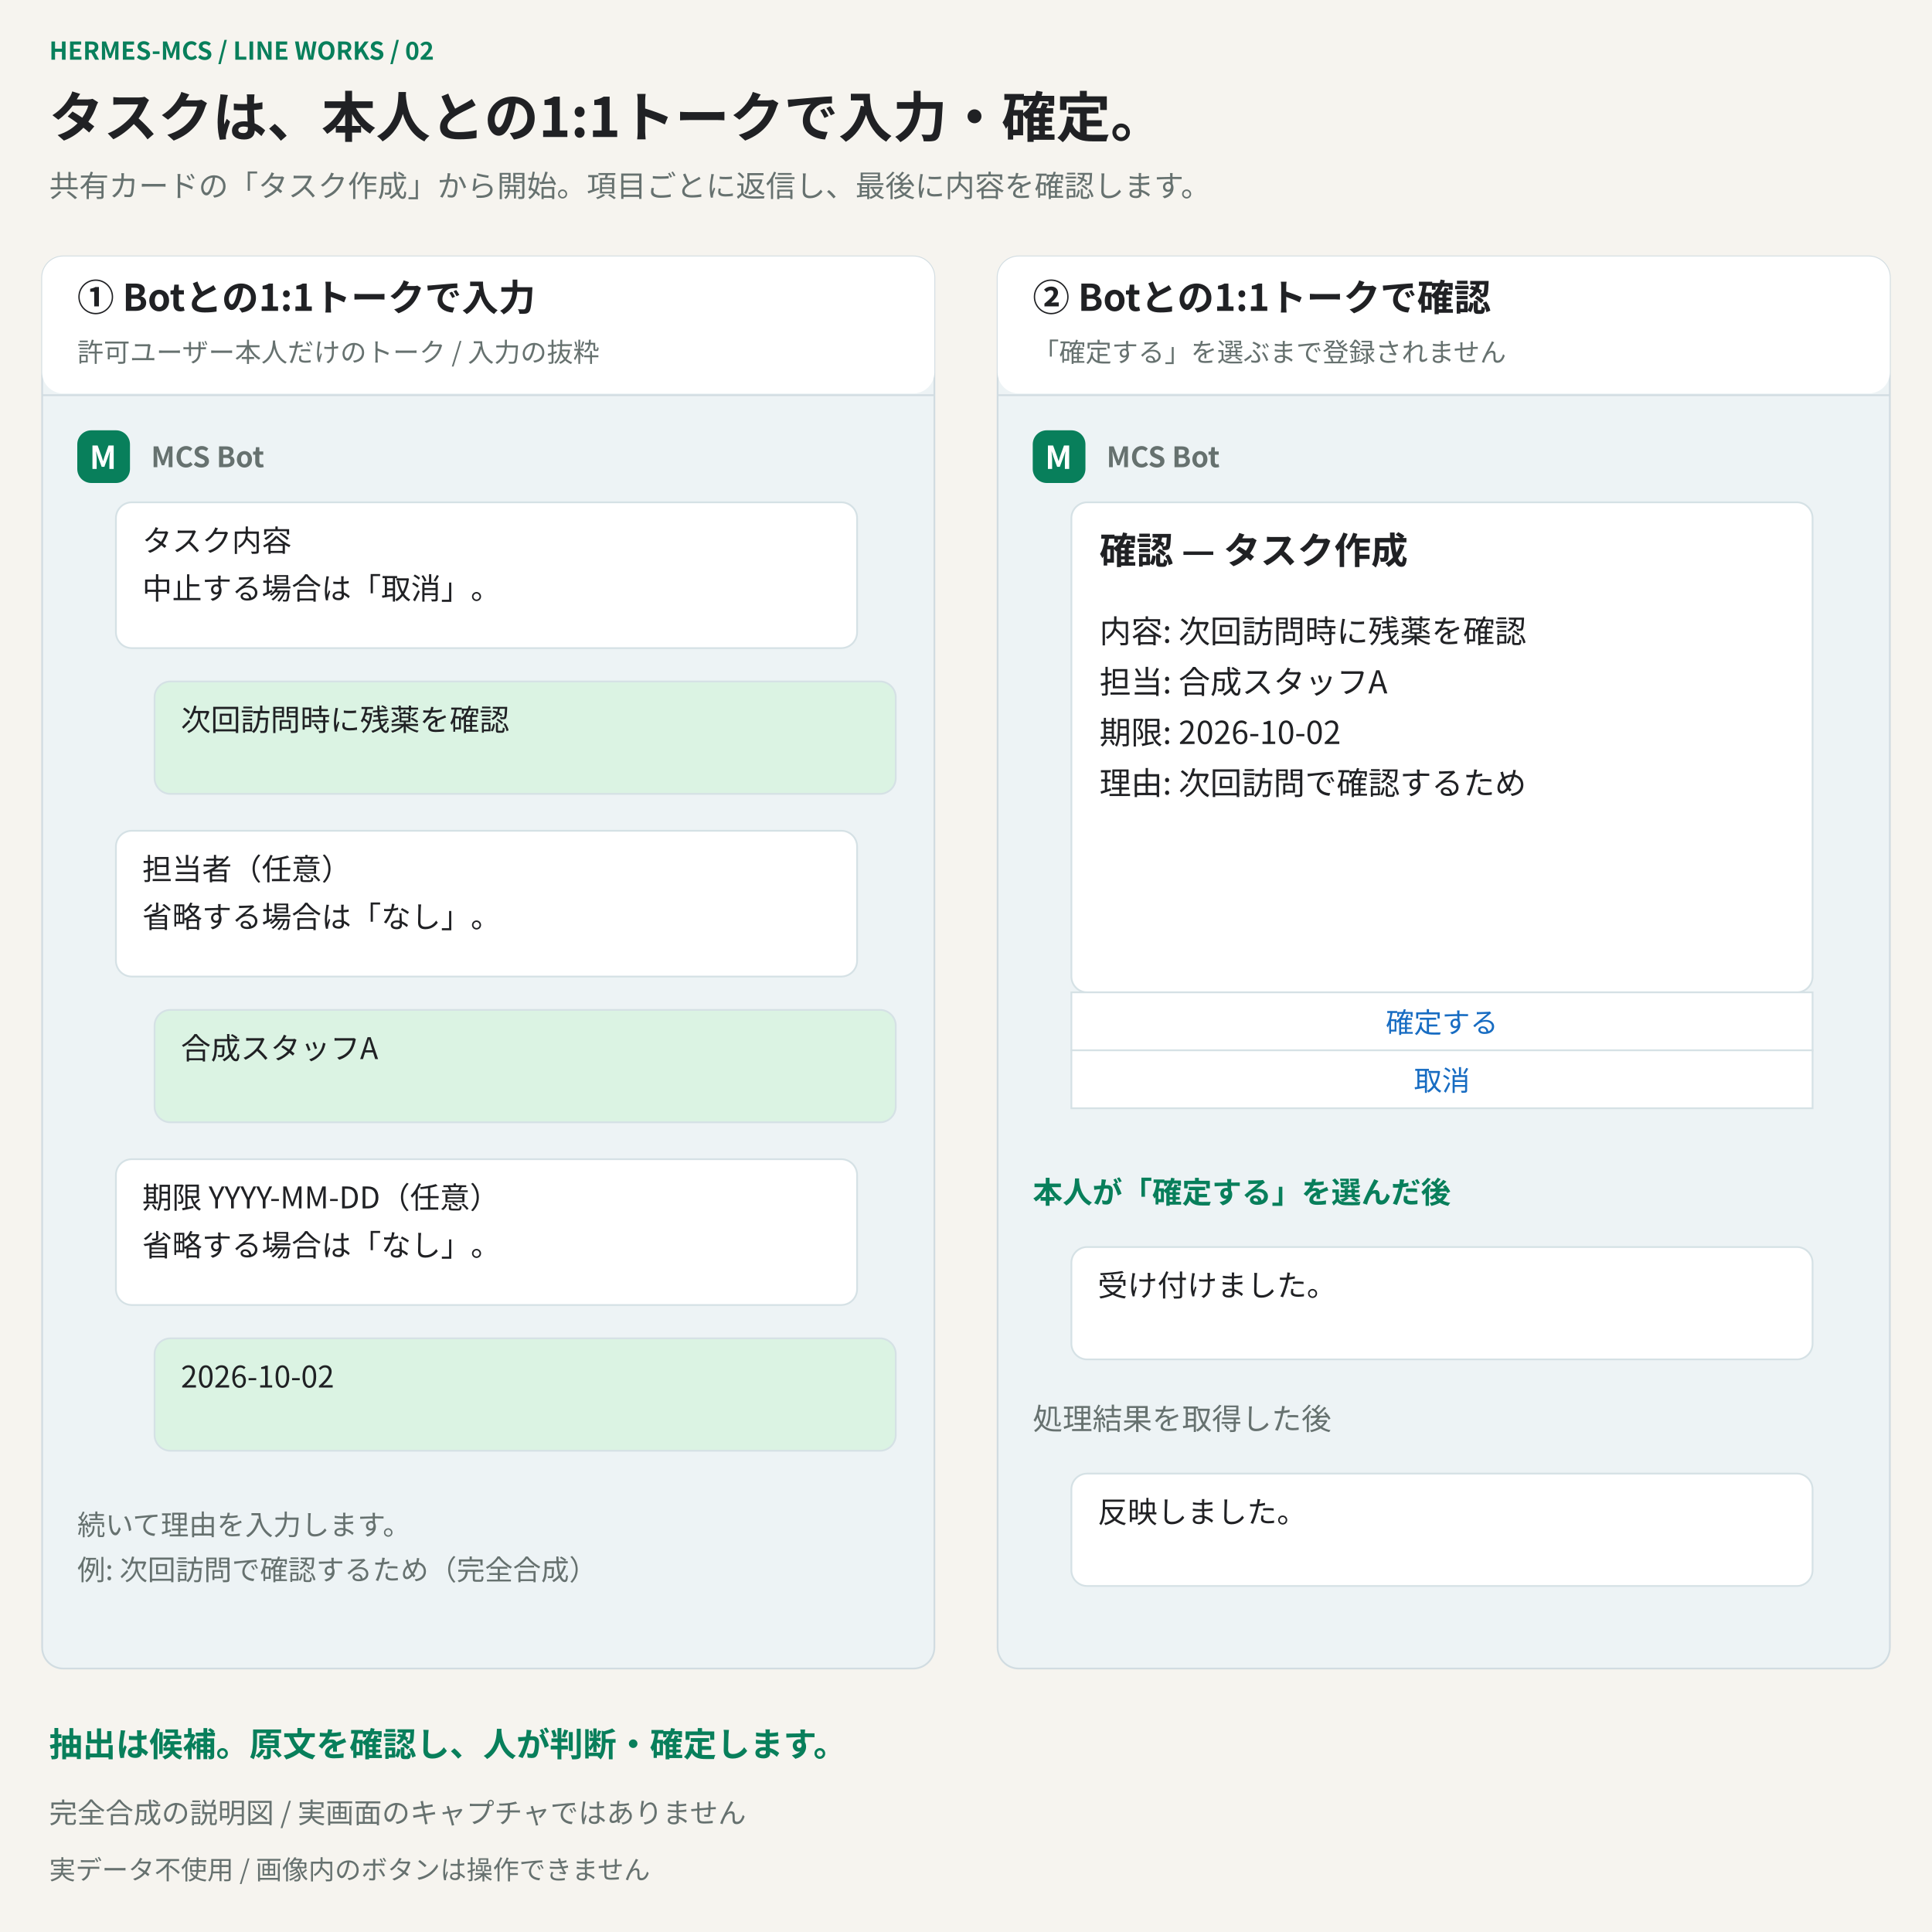
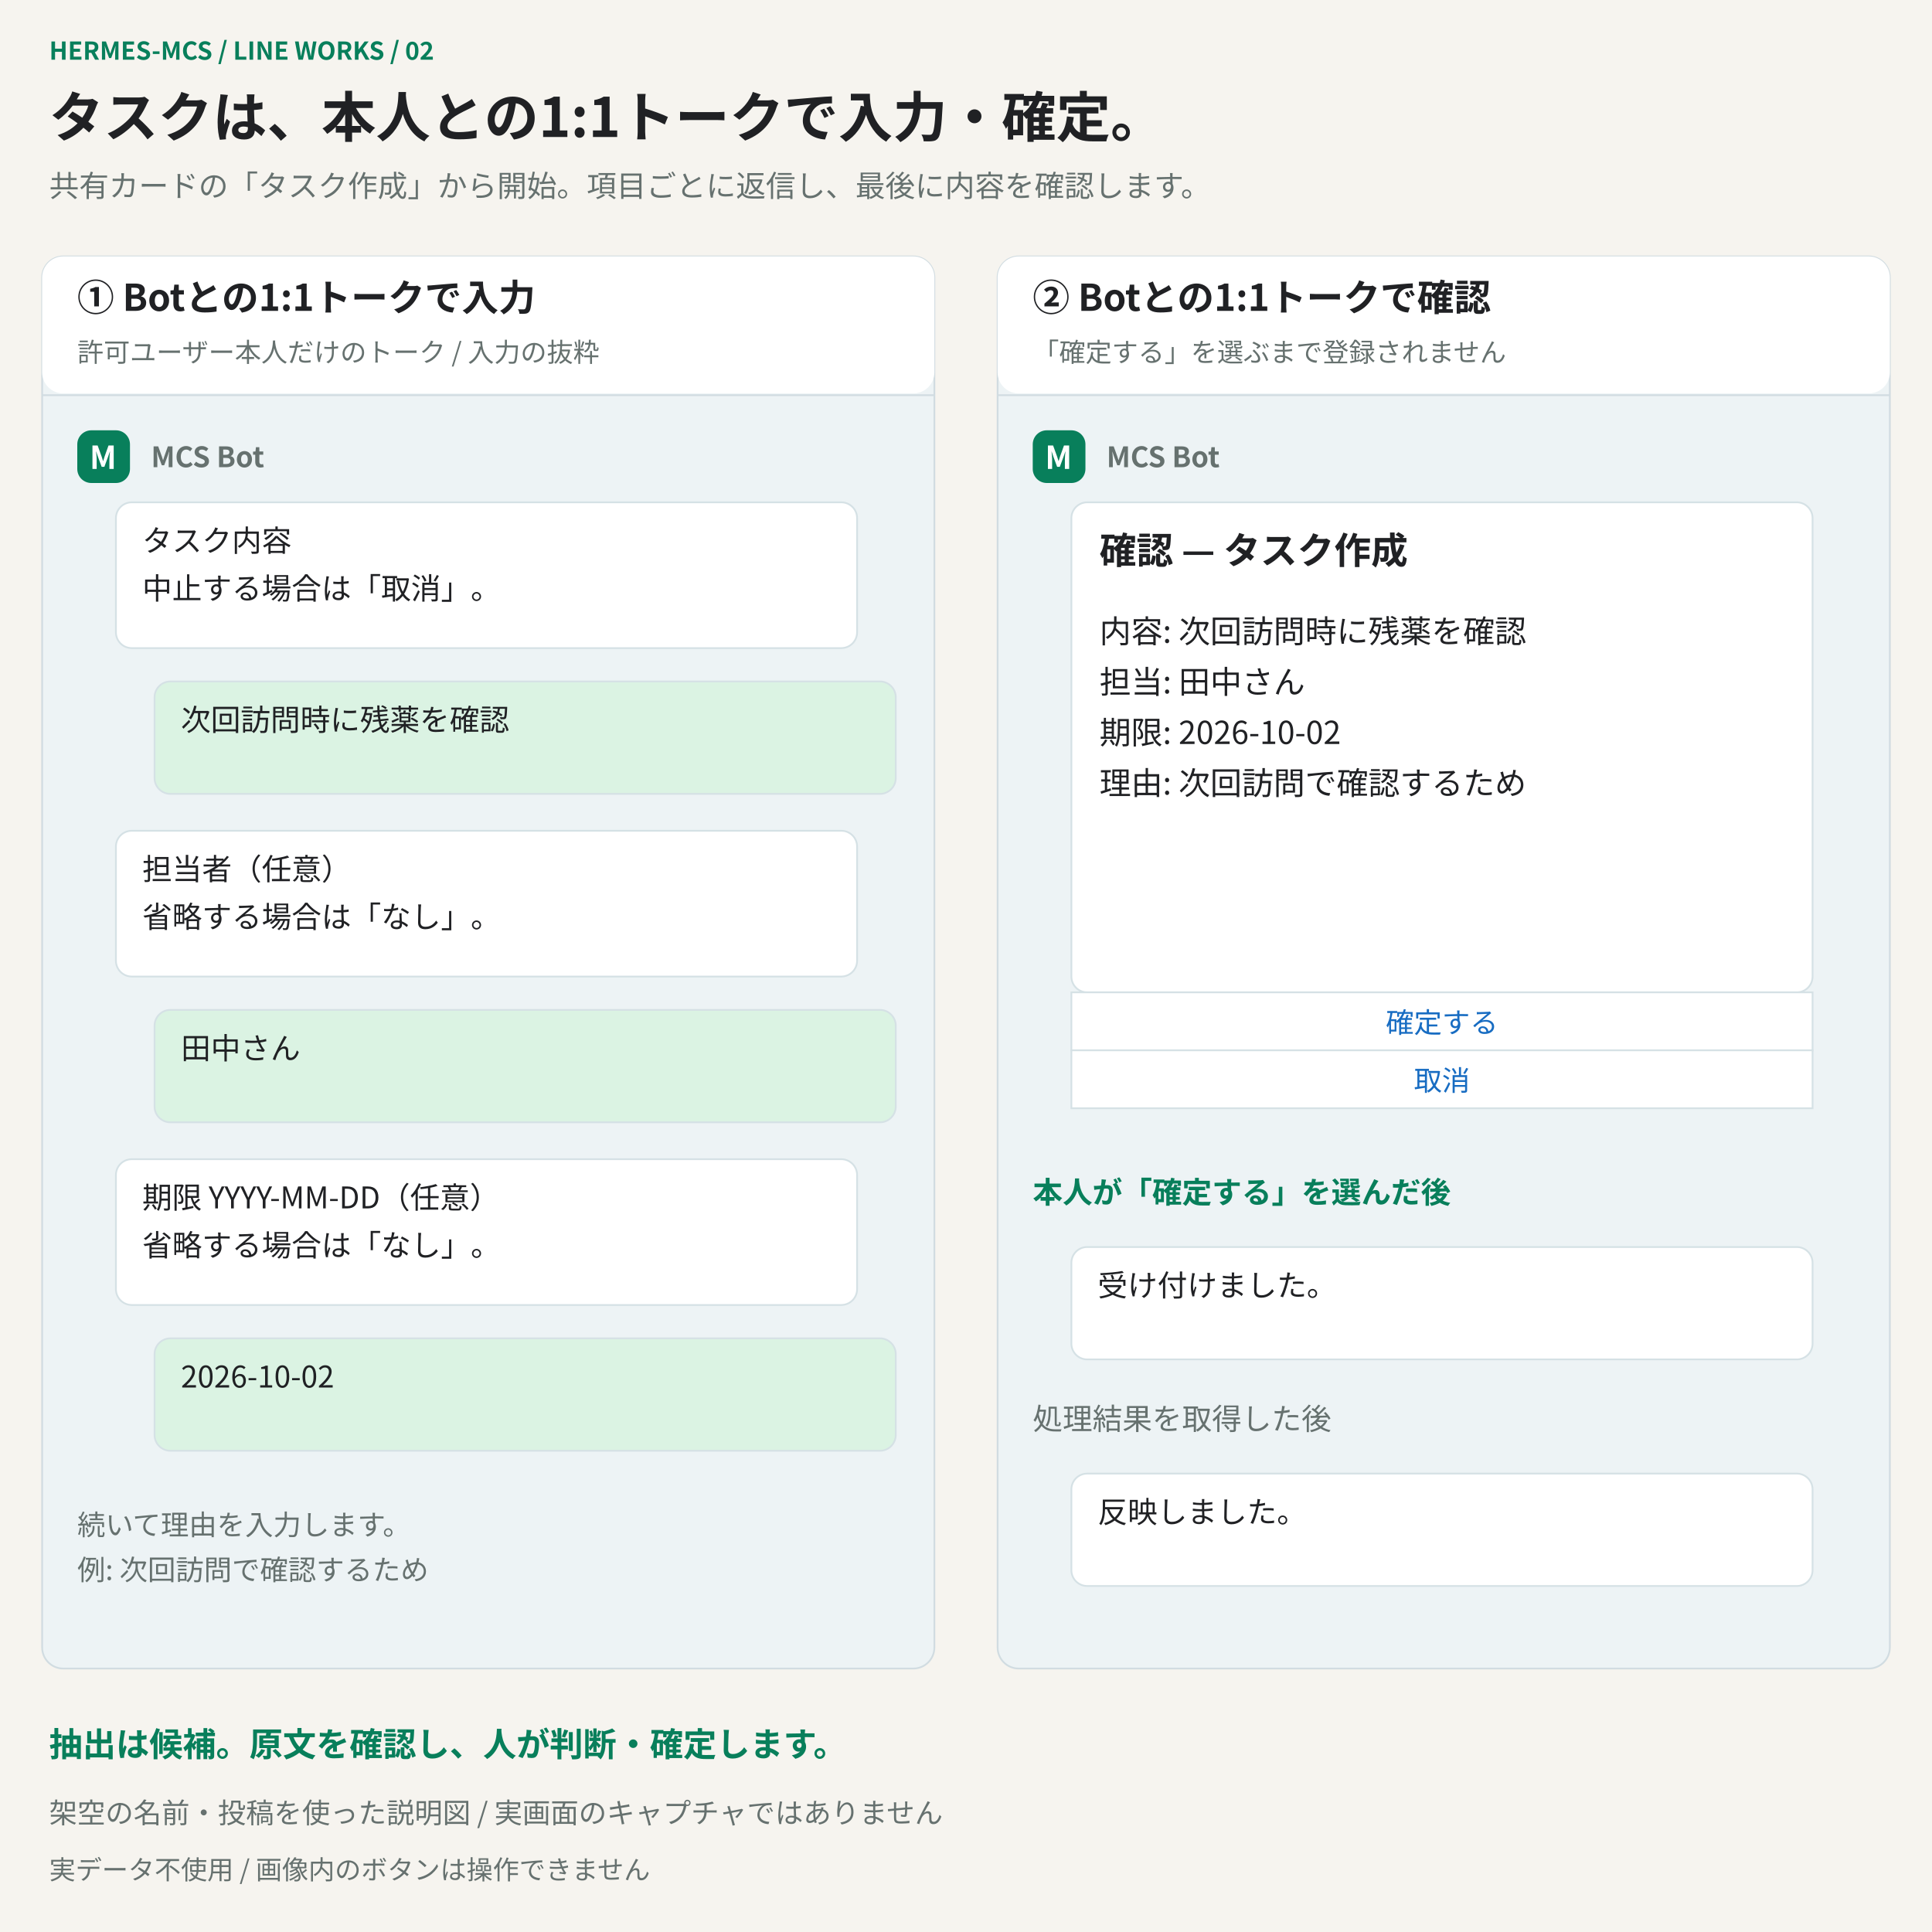
<svg xmlns="http://www.w3.org/2000/svg" width="1100" height="1100" viewBox="0 0 1100 1100" font-family="Noto Sans CJK JP,Hiragino Sans,Yu Gothic,Droid Sans Fallback,sans-serif">
  <rect x="0" y="0" width="1100" height="1100" rx="0" fill="#f6f4ef" />
  <text x="28" y="34" font-size="14" fill="#087f5b" font-weight="bold">HERMES-MCS  /  LINE WORKS  /  02</text>
  <text x="28" y="78" font-size="31" fill="#202124" font-weight="bold">タスクは、本人との1:1トークで入力・確定。</text>
  <text x="28" y="112" font-size="17" fill="#66716f">共有カードの「タスク作成」から開始。項目ごとに返信し、最後に内容を確認します。</text>
  <text x="28" y="1000" font-size="19" fill="#087f5b" font-weight="bold">抽出は候補。原文を確認し、人が判断・確定します。</text>
-   <text x="28" y="1038" font-size="16" fill="#66716f">完全合成の説明図 / 実画面のキャプチャではありません</text>
+   <text x="28" y="1038" font-size="16" fill="#66716f">架空の名前・投稿を使った説明図 / 実画面のキャプチャではありません</text>
  <text x="28" y="1070" font-size="15" fill="#66716f">実データ不使用 / 画像内のボタンは操作できません</text>
  <rect x="24" y="146" width="508" height="804" rx="12" fill="#edf3f5" stroke="#d1dce1" />
  <rect x="24" y="146" width="508" height="78" rx="12" fill="#fff" />
  <text x="44" y="177" font-size="21" fill="#202124" font-weight="bold">① Botとの1:1トークで入力</text>
  <text x="44" y="206" font-size="15" fill="#66716f">許可ユーザー本人だけのトーク / 入力の抜粋</text>
  <path d="M24 225 L532 225" stroke="#d1dce1" fill="none" />
  <rect x="568" y="146" width="508" height="804" rx="12" fill="#edf3f5" stroke="#d1dce1" />
  <rect x="568" y="146" width="508" height="78" rx="12" fill="#fff" />
  <text x="588" y="177" font-size="21" fill="#202124" font-weight="bold">② Botとの1:1トークで確認</text>
  <text x="588" y="206" font-size="15" fill="#66716f">「確定する」を選ぶまで登録されません</text>
  <path d="M568 225 L1076 225" stroke="#d1dce1" fill="none" />
  <rect x="44" y="245" width="30" height="30" rx="8" fill="#087f5b" />
  <text x="51" y="267" font-size="18" fill="#fff" font-weight="bold">M</text>
  <text x="86" y="266" font-size="16" fill="#66716f" font-weight="bold">MCS Bot</text>
  <rect x="66" y="286" width="422" height="83" rx="9" fill="#fff" stroke="#d5e1e5" />
  <text x="81" y="314" font-size="17" fill="#202124">タスク内容</text>
  <text x="81" y="341.2" font-size="17" fill="#202124">中止する場合は「取消」。</text>
  <rect x="88" y="388" width="422" height="64" rx="9" fill="#dbf3e3" stroke="#d5e1e5" />
  <text x="103" y="416" font-size="17" fill="#202124">次回訪問時に残薬を確認</text>
  <rect x="66" y="473" width="422" height="83" rx="9" fill="#fff" stroke="#d5e1e5" />
  <text x="81" y="501" font-size="17" fill="#202124">担当者（任意）</text>
  <text x="81" y="528.2" font-size="17" fill="#202124">省略する場合は「なし」。</text>
  <rect x="88" y="575" width="422" height="64" rx="9" fill="#dbf3e3" stroke="#d5e1e5" />
-   <text x="103" y="603" font-size="17" fill="#202124">合成スタッフA</text>
+   <text x="103" y="603" font-size="17" fill="#202124">田中さん</text>
  <rect x="66" y="660" width="422" height="83" rx="9" fill="#fff" stroke="#d5e1e5" />
  <text x="81" y="688" font-size="17" fill="#202124">期限 YYYY-MM-DD（任意）</text>
  <text x="81" y="715.2" font-size="17" fill="#202124">省略する場合は「なし」。</text>
  <rect x="88" y="762" width="422" height="64" rx="9" fill="#dbf3e3" stroke="#d5e1e5" />
  <text x="103" y="790" font-size="17" fill="#202124">2026-10-02</text>
  <text x="44" y="874" font-size="16" fill="#66716f">続いて理由を入力します。</text>
-   <text x="44" y="899.6" font-size="16" fill="#66716f">例: 次回訪問で確認するため（完全合成）</text>
+   <text x="44" y="899.6" font-size="16" fill="#66716f">例: 次回訪問で確認するため</text>
  <rect x="588" y="245" width="30" height="30" rx="8" fill="#087f5b" />
  <text x="595" y="267" font-size="18" fill="#fff" font-weight="bold">M</text>
  <text x="630" y="266" font-size="16" fill="#66716f" font-weight="bold">MCS Bot</text>
  <rect x="610" y="286" width="422" height="279" rx="9" fill="#fff" stroke="#d5e1e5" />
  <text x="626" y="321" font-size="21" fill="#202124" font-weight="bold">確認 — タスク作成</text>
  <text x="626" y="366" font-size="18" fill="#202124">内容: 次回訪問時に残薬を確認</text>
-   <text x="626" y="394.8" font-size="18" fill="#202124">担当: 合成スタッフA</text>
+   <text x="626" y="394.8" font-size="18" fill="#202124">担当: 田中さん</text>
  <text x="626" y="423.6" font-size="18" fill="#202124">期限: 2026-10-02</text>
  <text x="626" y="452.4" font-size="18" fill="#202124">理由: 次回訪問で確認するため</text>
  <rect x="610" y="565" width="422" height="33" rx="0" fill="#fff" stroke="#d5e1e5" />
  <text x="821" y="588" font-size="16" fill="#176cc2" text-anchor="middle">確定する</text>
  <rect x="610" y="598" width="422" height="33" rx="0" fill="#fff" stroke="#d5e1e5" />
  <text x="821" y="621" font-size="16" fill="#176cc2" text-anchor="middle">取消</text>
  <text x="588" y="685" font-size="17" fill="#087f5b" font-weight="bold">本人が「確定する」を選んだ後</text>
  <rect x="610" y="710" width="422" height="64" rx="9" fill="#fff" stroke="#d5e1e5" />
  <text x="625" y="738" font-size="17" fill="#202124">受け付けました。</text>
  <text x="588" y="814" font-size="17" fill="#66716f">処理結果を取得した後</text>
  <rect x="610" y="839" width="422" height="64" rx="9" fill="#fff" stroke="#d5e1e5" />
  <text x="625" y="867" font-size="17" fill="#202124">反映しました。</text>
</svg>
